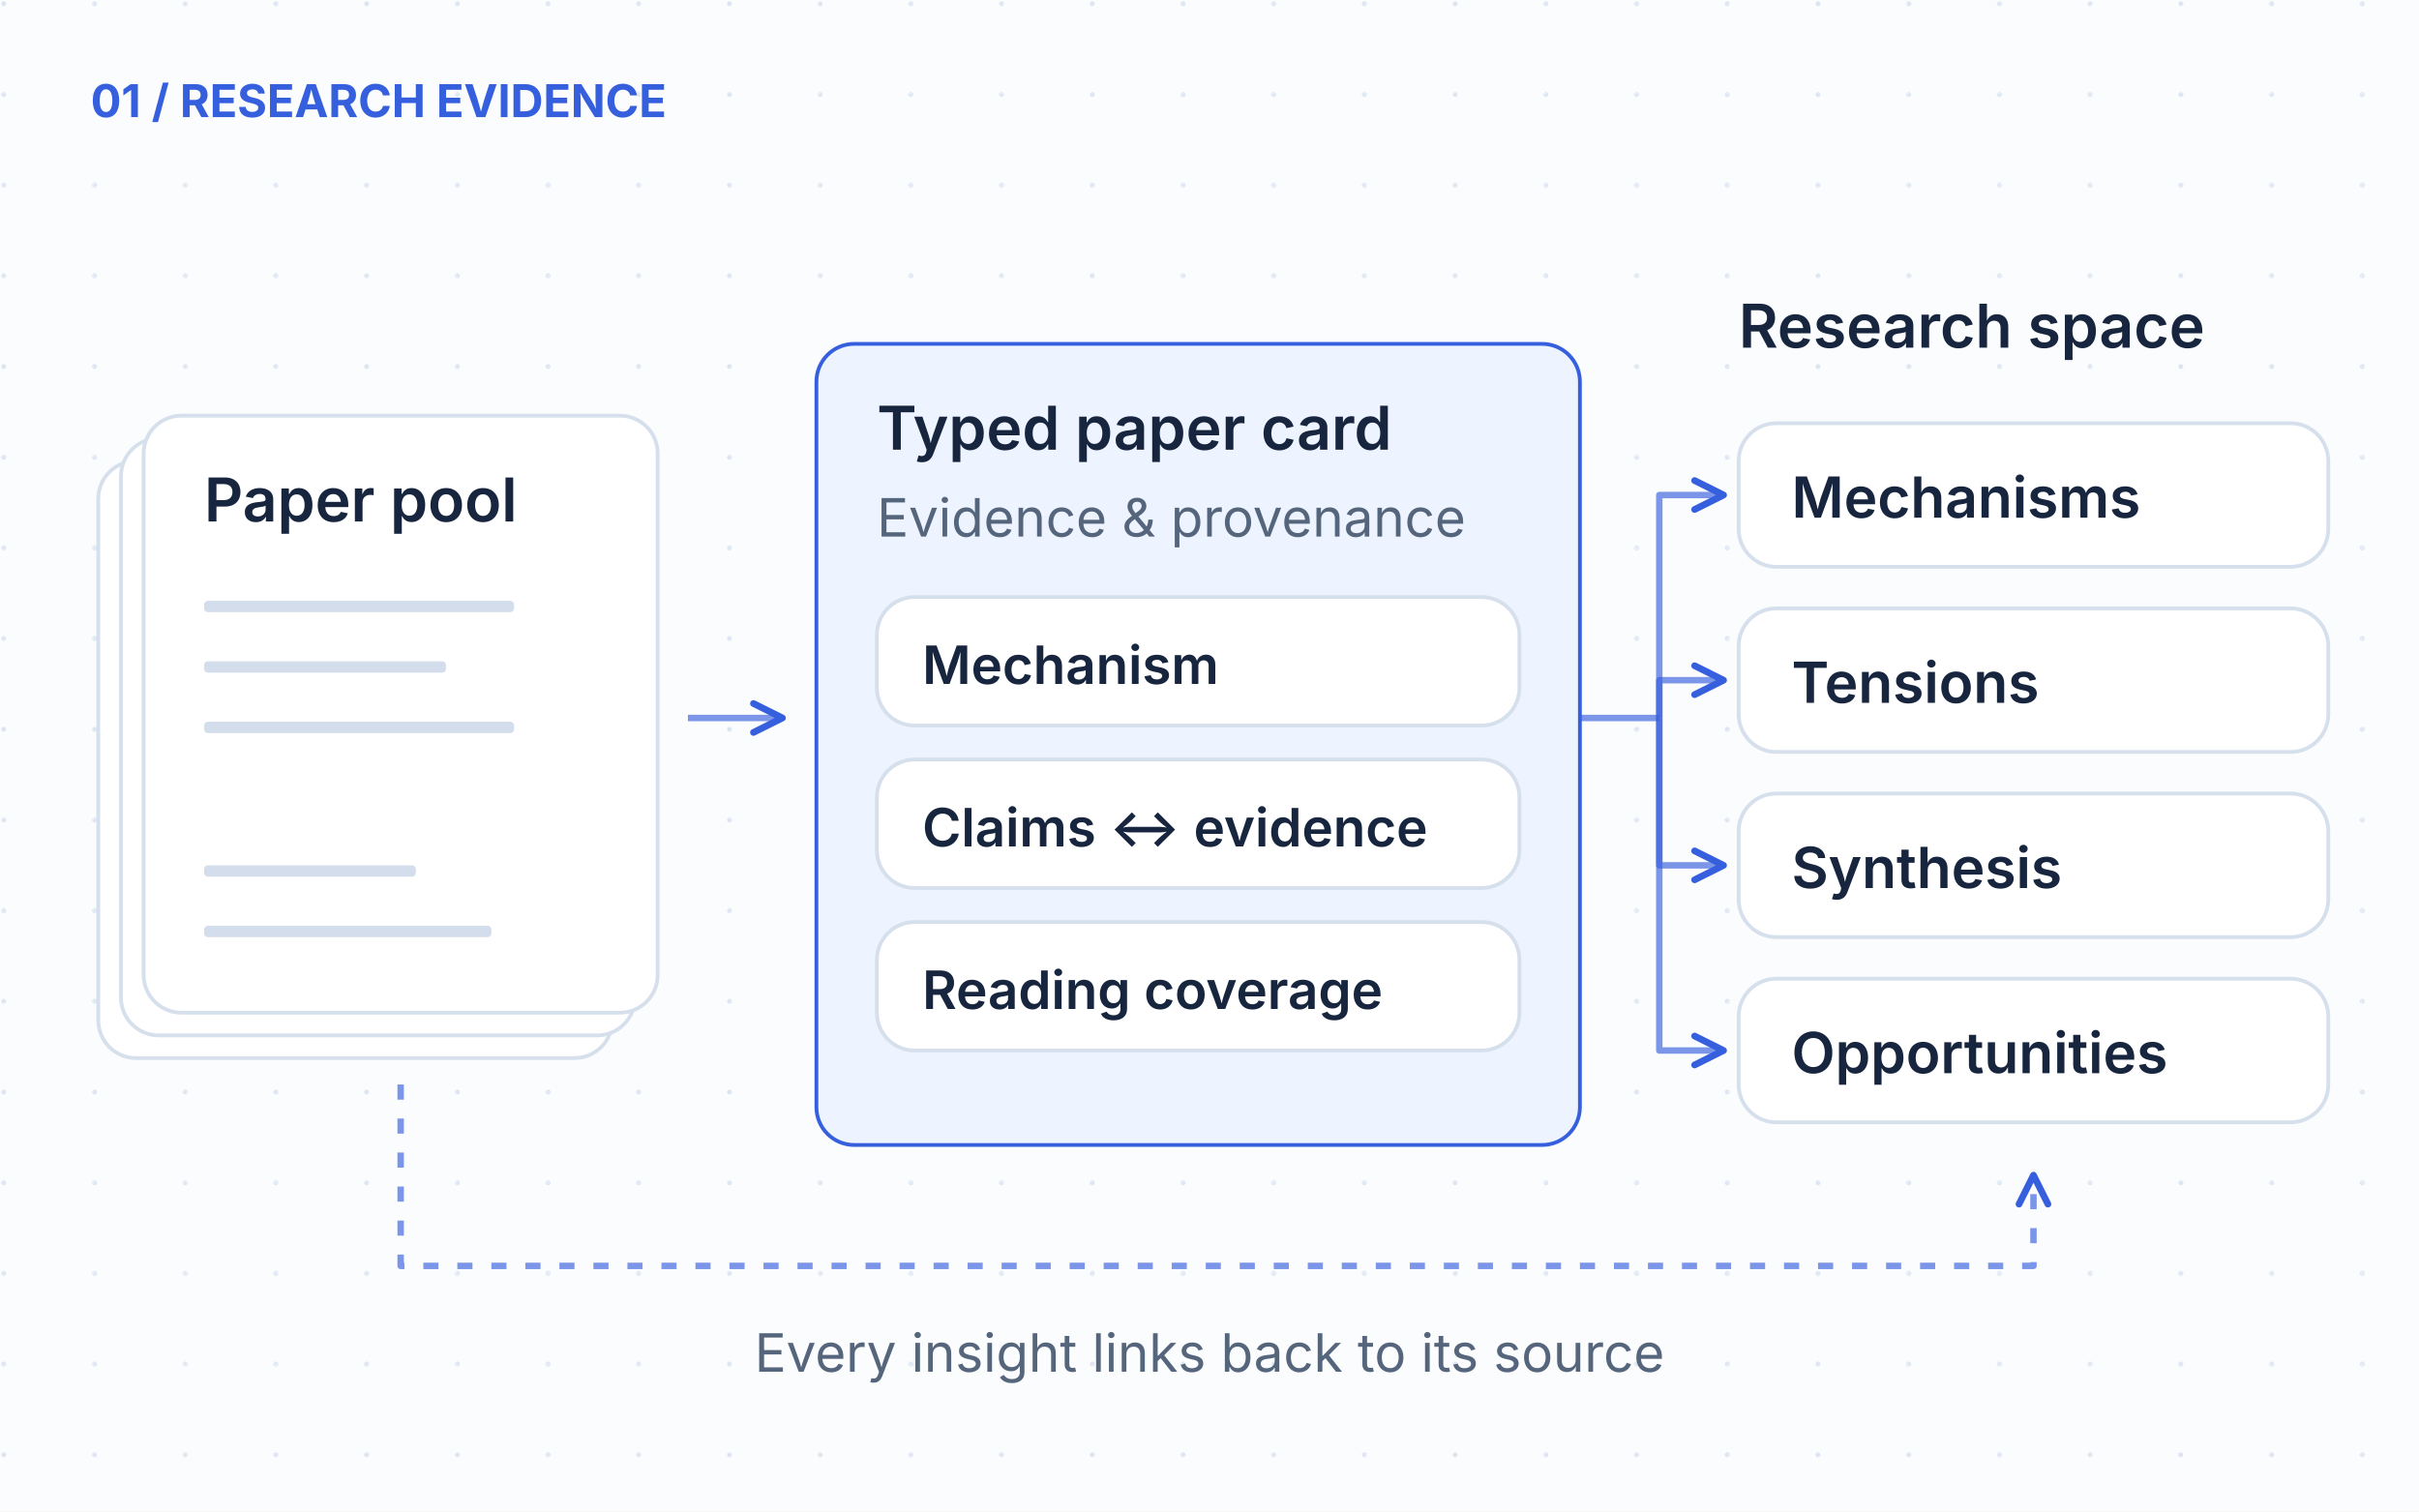
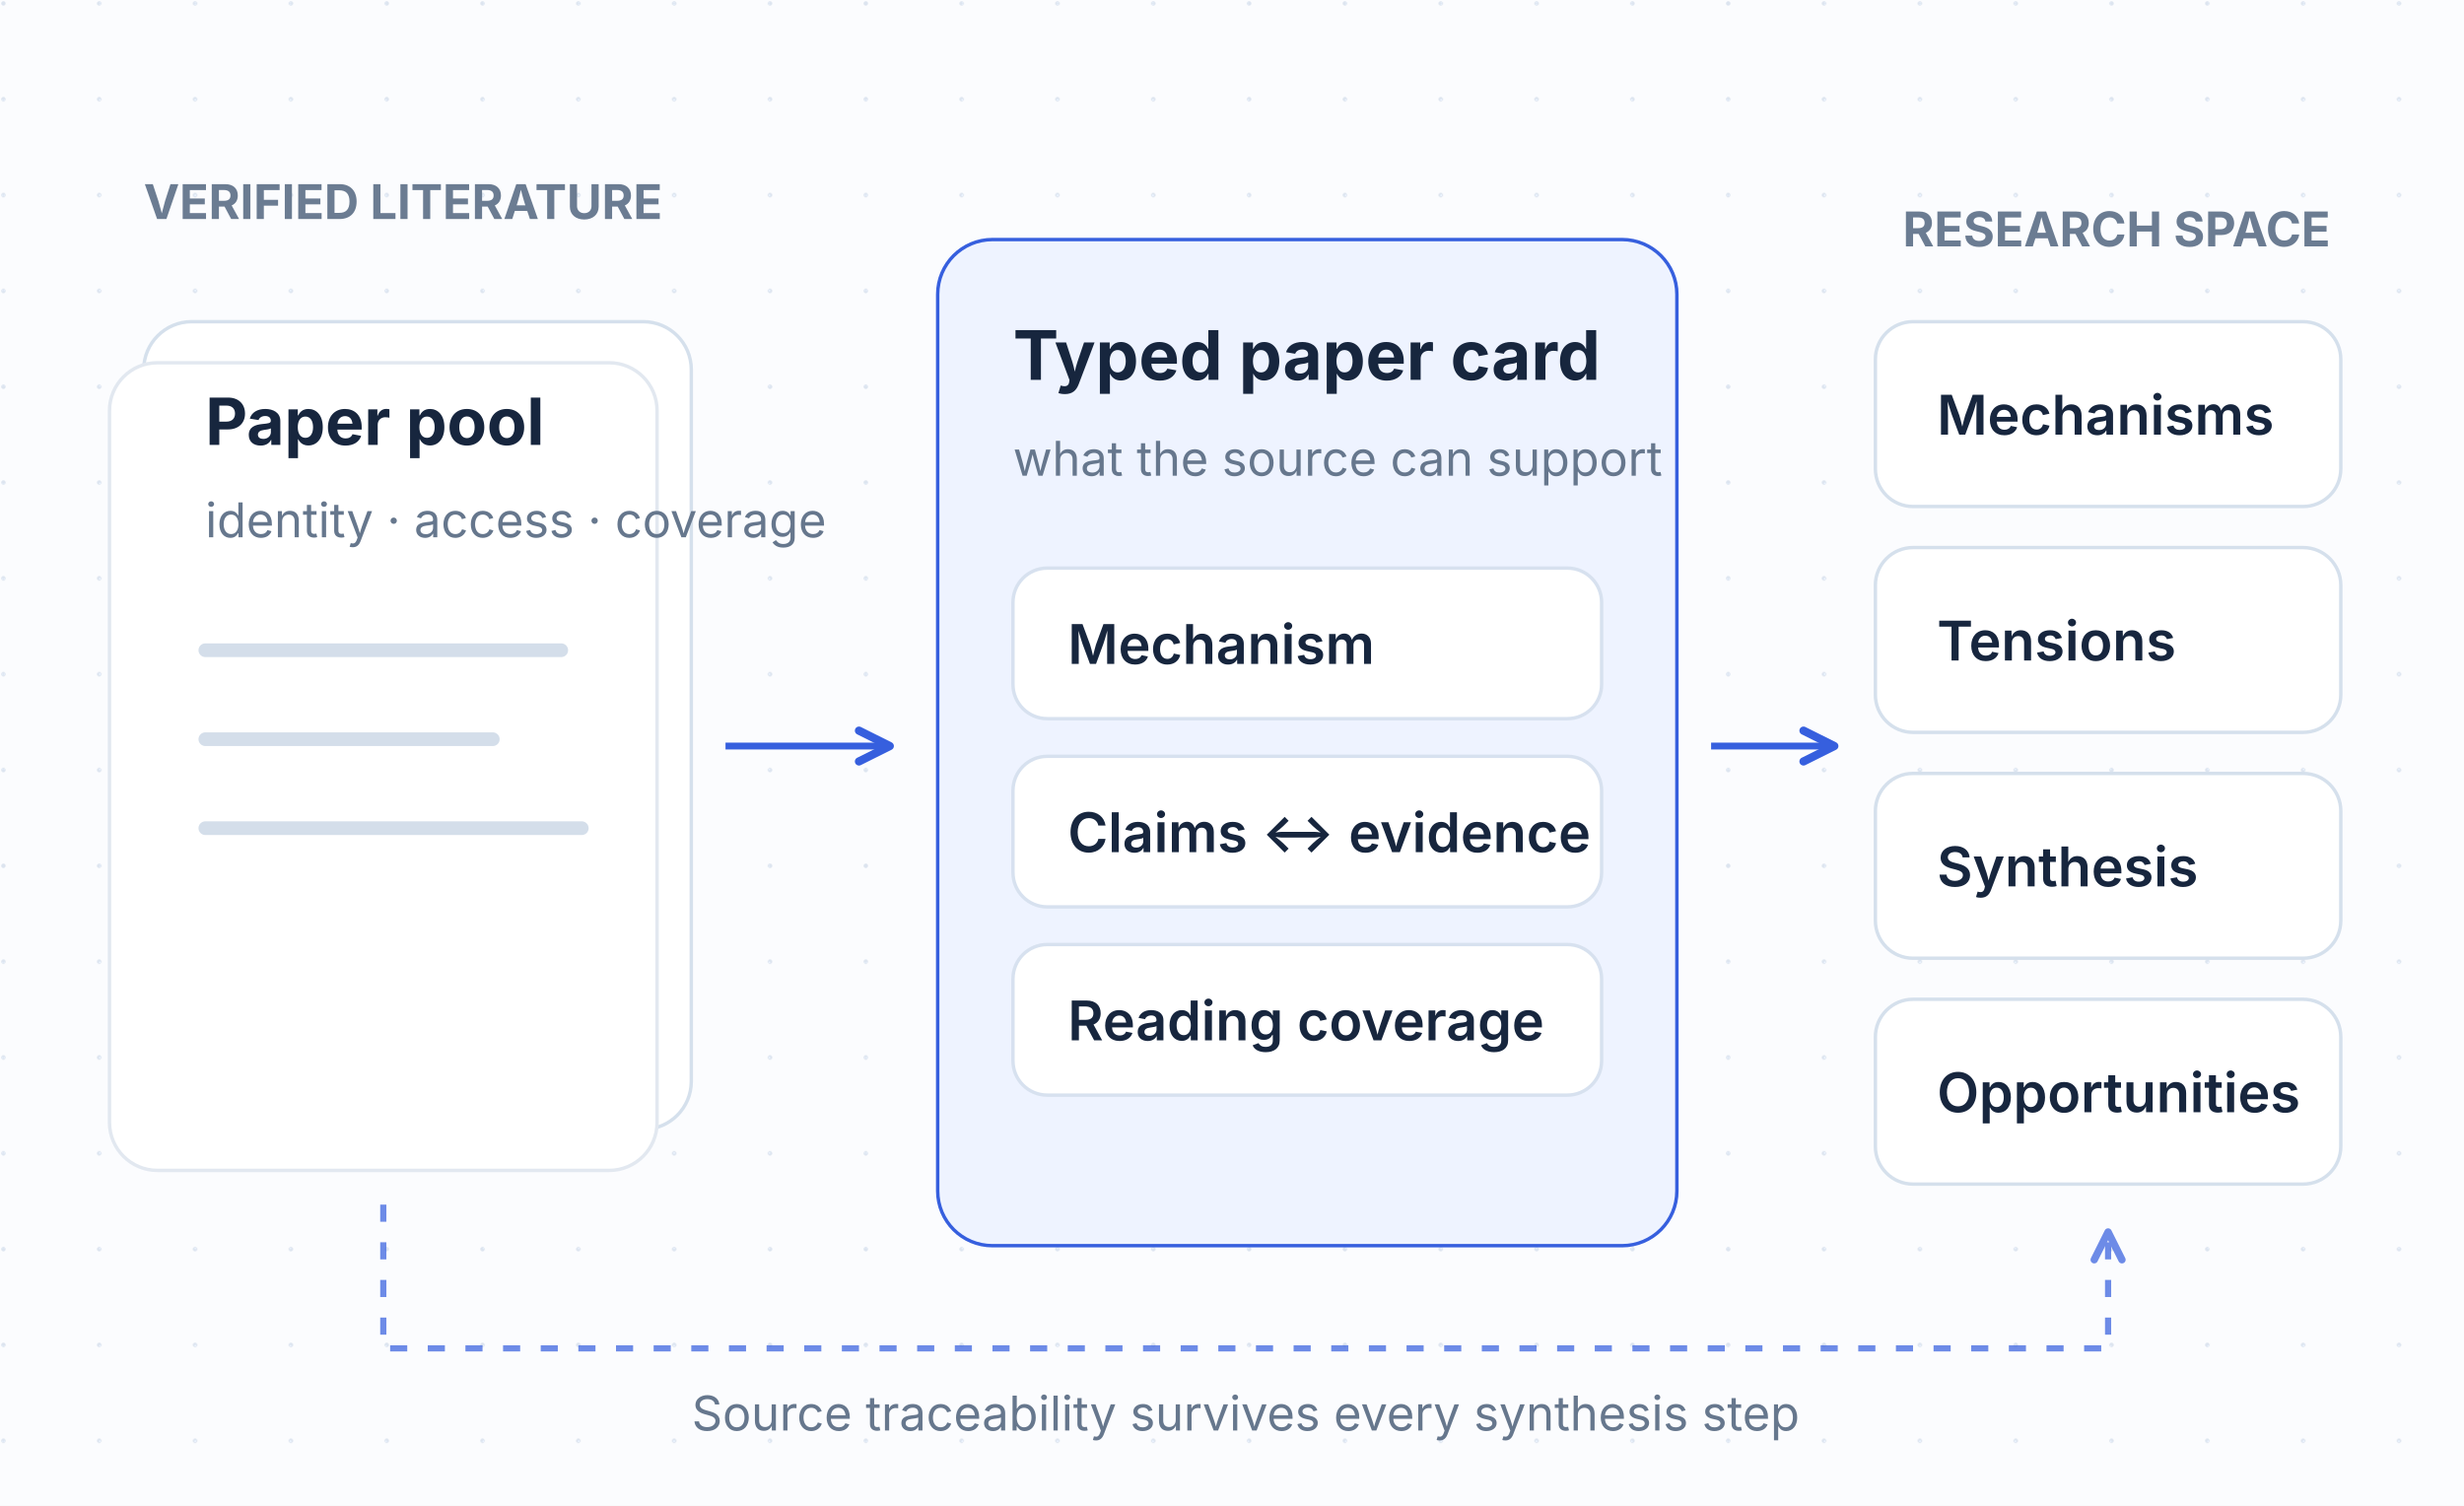
- <svg xmlns="http://www.w3.org/2000/svg" viewBox="0 0 640 400" font-family="system-ui, -apple-system, Segoe UI, sans-serif" role="img" aria-labelledby="title desc">
+ <svg xmlns="http://www.w3.org/2000/svg" viewBox="0 0 720 440" font-family="system-ui,-apple-system,Segoe UI,sans-serif" role="img" aria-labelledby="title desc">
  <defs>
-     <marker id="arrow" viewBox="0 0 8 8" refX="7" refY="4" markerWidth="6" markerHeight="6" orient="auto">
-       <path d="M1 1 L7 4 L1 7" fill="none" stroke="#365fde" stroke-width="1.4" stroke-linecap="round" stroke-linejoin="round" />
+     <marker id="a" viewBox="0 0 8 8" refX="7" refY="4" markerWidth="6" markerHeight="6" orient="auto">
+       <path d="M1 1L7 4L1 7" fill="none" stroke="#365fde" stroke-width="1.6" stroke-linecap="round" stroke-linejoin="round" />
    </marker>
-     <pattern id="grid" width="24" height="24" patternUnits="userSpaceOnUse">
+     <pattern id="g" width="28" height="28" patternUnits="userSpaceOnUse">
      <circle cx="1" cy="1" r=".65" fill="#dce4ef" />
    </pattern>
  </defs>
-   <rect width="640" height="400" fill="#fbfcfe" />
-   <rect width="640" height="400" fill="url(#grid)" />
-   <text x="24" y="31" fill="#365fde" font-size="12" font-weight="700" text-anchor="start">01 / RESEARCH EVIDENCE</text>
-   <rect x="26" y="122" width="136" height="158" rx="10" fill="#fff" stroke="#d6e0ec" />
-   <rect x="32" y="116" width="136" height="158" rx="10" fill="#fff" stroke="#d6e0ec" />
-   <rect x="38" y="110" width="136" height="158" rx="10" fill="#fff" stroke="#d6e0ec" />
-   <text x="54" y="138" fill="#17263e" font-size="16" font-weight="600" text-anchor="start">Paper pool</text>
-   <rect x="54" y="159" width="82" height="3" rx="1" fill="#d3ddeb" stroke="none" />
-   <rect x="54" y="175" width="64" height="3" rx="1" fill="#d3ddeb" stroke="none" />
-   <rect x="54" y="191" width="82" height="3" rx="1" fill="#d3ddeb" stroke="none" />
-   <rect x="54" y="229" width="56" height="3" rx="1" fill="#d3ddeb" stroke="none" />
-   <rect x="54" y="245" width="76" height="3" rx="1" fill="#d3ddeb" stroke="none" />
-   <path d="M182 190 H207" fill="none" stroke="#365fde" stroke-opacity=".65" stroke-width="1.7" stroke-linejoin="round" marker-end="url(#arrow)" />
-   <rect x="216" y="91" width="202" height="212" rx="10" fill="#edf3ff" stroke="#365fde" />
-   <text x="232" y="119" fill="#17263e" font-size="16" font-weight="600" text-anchor="start">Typed paper card</text>
-   <text x="232" y="142" fill="#55657b" font-size="14" font-weight="400" text-anchor="start">Evidence &amp; provenance</text>
-   <rect x="232" y="158" width="170" height="34" rx="10" fill="#fff" stroke="#d6e0ec" />
-   <text x="244" y="181" fill="#17263e" font-size="14" font-weight="600" text-anchor="start">Mechanism</text>
-   <rect x="232" y="201" width="170" height="34" rx="10" fill="#fff" stroke="#d6e0ec" />
-   <text x="244" y="224" fill="#17263e" font-size="14" font-weight="600" text-anchor="start">Claims ↔ evidence</text>
-   <rect x="232" y="244" width="170" height="34" rx="10" fill="#fff" stroke="#d6e0ec" />
-   <text x="244" y="267" fill="#17263e" font-size="14" font-weight="600" text-anchor="start">Reading coverage</text>
-   <path d="M418 190 H439" fill="none" stroke="#365fde" stroke-opacity=".65" stroke-width="1.7" stroke-linejoin="round" />
-   <text x="460" y="92" fill="#17263e" font-size="16" font-weight="600" text-anchor="start">Research space</text>
-   <path d="M439 190 V131 H456" fill="none" stroke="#365fde" stroke-opacity=".65" stroke-width="1.7" stroke-linejoin="round" marker-end="url(#arrow)" />
-   <rect x="460" y="112" width="156" height="38" rx="10" fill="#fff" stroke="#d6e0ec" />
-   <text x="474" y="137" fill="#17263e" font-size="15" font-weight="600" text-anchor="start">Mechanisms</text>
-   <path d="M439 190 V180 H456" fill="none" stroke="#365fde" stroke-opacity=".65" stroke-width="1.7" stroke-linejoin="round" marker-end="url(#arrow)" />
-   <rect x="460" y="161" width="156" height="38" rx="10" fill="#fff" stroke="#d6e0ec" />
-   <text x="474" y="186" fill="#17263e" font-size="15" font-weight="600" text-anchor="start">Tensions</text>
-   <path d="M439 190 V229 H456" fill="none" stroke="#365fde" stroke-opacity=".65" stroke-width="1.7" stroke-linejoin="round" marker-end="url(#arrow)" />
-   <rect x="460" y="210" width="156" height="38" rx="10" fill="#fff" stroke="#d6e0ec" />
-   <text x="474" y="235" fill="#17263e" font-size="15" font-weight="600" text-anchor="start">Synthesis</text>
-   <path d="M439 190 V278 H456" fill="none" stroke="#365fde" stroke-opacity=".65" stroke-width="1.7" stroke-linejoin="round" marker-end="url(#arrow)" />
-   <rect x="460" y="259" width="156" height="38" rx="10" fill="#fff" stroke="#d6e0ec" />
-   <text x="474" y="284" fill="#17263e" font-size="15" font-weight="600" text-anchor="start">Opportunities</text>
-   <path d="M106 287 V335 H538 V311" fill="none" stroke="#365fde" stroke-opacity=".65" stroke-width="1.7" stroke-linejoin="round" stroke-dasharray="4 5" marker-end="url(#arrow)" />
-   <text x="320" y="363" fill="#55657b" font-size="14" font-weight="400" text-anchor="middle">Every insight links back to its source</text>
+   <rect width="720" height="440" fill="#fbfcfe" />
+   <rect width="720" height="440" fill="url(#g)" />
+   <text x="42" y="64" fill="#6b7c92" font-size="14" font-weight="650">VERIFIED LITERATURE</text>
+   <rect x="42" y="94" width="160" height="236" rx="14" fill="#fff" stroke="#d5e0ec" />
+   <rect x="32" y="106" width="160" height="236" rx="14" fill="#fff" stroke="#e2e8f0" />
+   <text x="60" y="130" fill="#17263e" font-size="19" font-weight="650">Paper pool</text>
+   <text x="60" y="157" fill="#66778d" font-size="14">identity · access · coverage</text>
+   <line x1="60" y1="190" x2="164" y2="190" stroke="#d4deea" stroke-width="4" stroke-linecap="round" />
+   <line x1="60" y1="216" x2="144" y2="216" stroke="#d4deea" stroke-width="4" stroke-linecap="round" />
+   <line x1="60" y1="242" x2="170" y2="242" stroke="#d4deea" stroke-width="4" stroke-linecap="round" />
+   <path d="M212 218H260" stroke="#365fde" stroke-width="2" marker-end="url(#a)" />
+   <rect x="274" y="70" width="216" height="294" rx="16" fill="#eef3ff" stroke="#365fde" />
+   <text x="296" y="111" fill="#17263e" font-size="20" font-weight="680">Typed paper card</text>
+   <text x="296" y="139" fill="#66778d" font-size="14">what the source can support</text>
+   <rect x="296" y="166" width="172" height="44" rx="10" fill="#fff" stroke="#d7e1ef" />
+   <text x="312" y="194" fill="#17263e" font-size="16" font-weight="620">Mechanism</text>
+   <rect x="296" y="221" width="172" height="44" rx="10" fill="#fff" stroke="#d7e1ef" />
+   <text x="312" y="249" fill="#17263e" font-size="16" font-weight="620">Claims ↔ evidence</text>
+   <rect x="296" y="276" width="172" height="44" rx="10" fill="#fff" stroke="#d7e1ef" />
+   <text x="312" y="304" fill="#17263e" font-size="16" font-weight="620">Reading coverage</text>
+   <path d="M500 218H536" stroke="#365fde" stroke-width="2" marker-end="url(#a)" />
+   <text x="556" y="72" fill="#6b7c92" font-size="14" font-weight="650">RESEARCH SPACE</text>
+   <rect x="548" y="94" width="136" height="54" rx="11" fill="#fff" stroke="#d5e0ec" />
+   <text x="566" y="127" fill="#17263e" font-size="16" font-weight="620">Mechanisms</text>
+   <rect x="548" y="160" width="136" height="54" rx="11" fill="#fff" stroke="#d5e0ec" />
+   <text x="566" y="193" fill="#17263e" font-size="16" font-weight="620">Tensions</text>
+   <rect x="548" y="226" width="136" height="54" rx="11" fill="#fff" stroke="#d5e0ec" />
+   <text x="566" y="259" fill="#17263e" font-size="16" font-weight="620">Synthesis</text>
+   <rect x="548" y="292" width="136" height="54" rx="11" fill="#fff" stroke="#d5e0ec" />
+   <text x="566" y="325" fill="#17263e" font-size="16" font-weight="620">Opportunities</text>
+   <path d="M112 352V394H616V360" fill="none" stroke="#365fde" stroke-width="1.8" stroke-dasharray="5 6" marker-end="url(#a)" opacity=".72" />
+   <text x="364" y="418" fill="#66778d" font-size="14" text-anchor="middle">Source traceability survives every synthesis step</text>
</svg>
